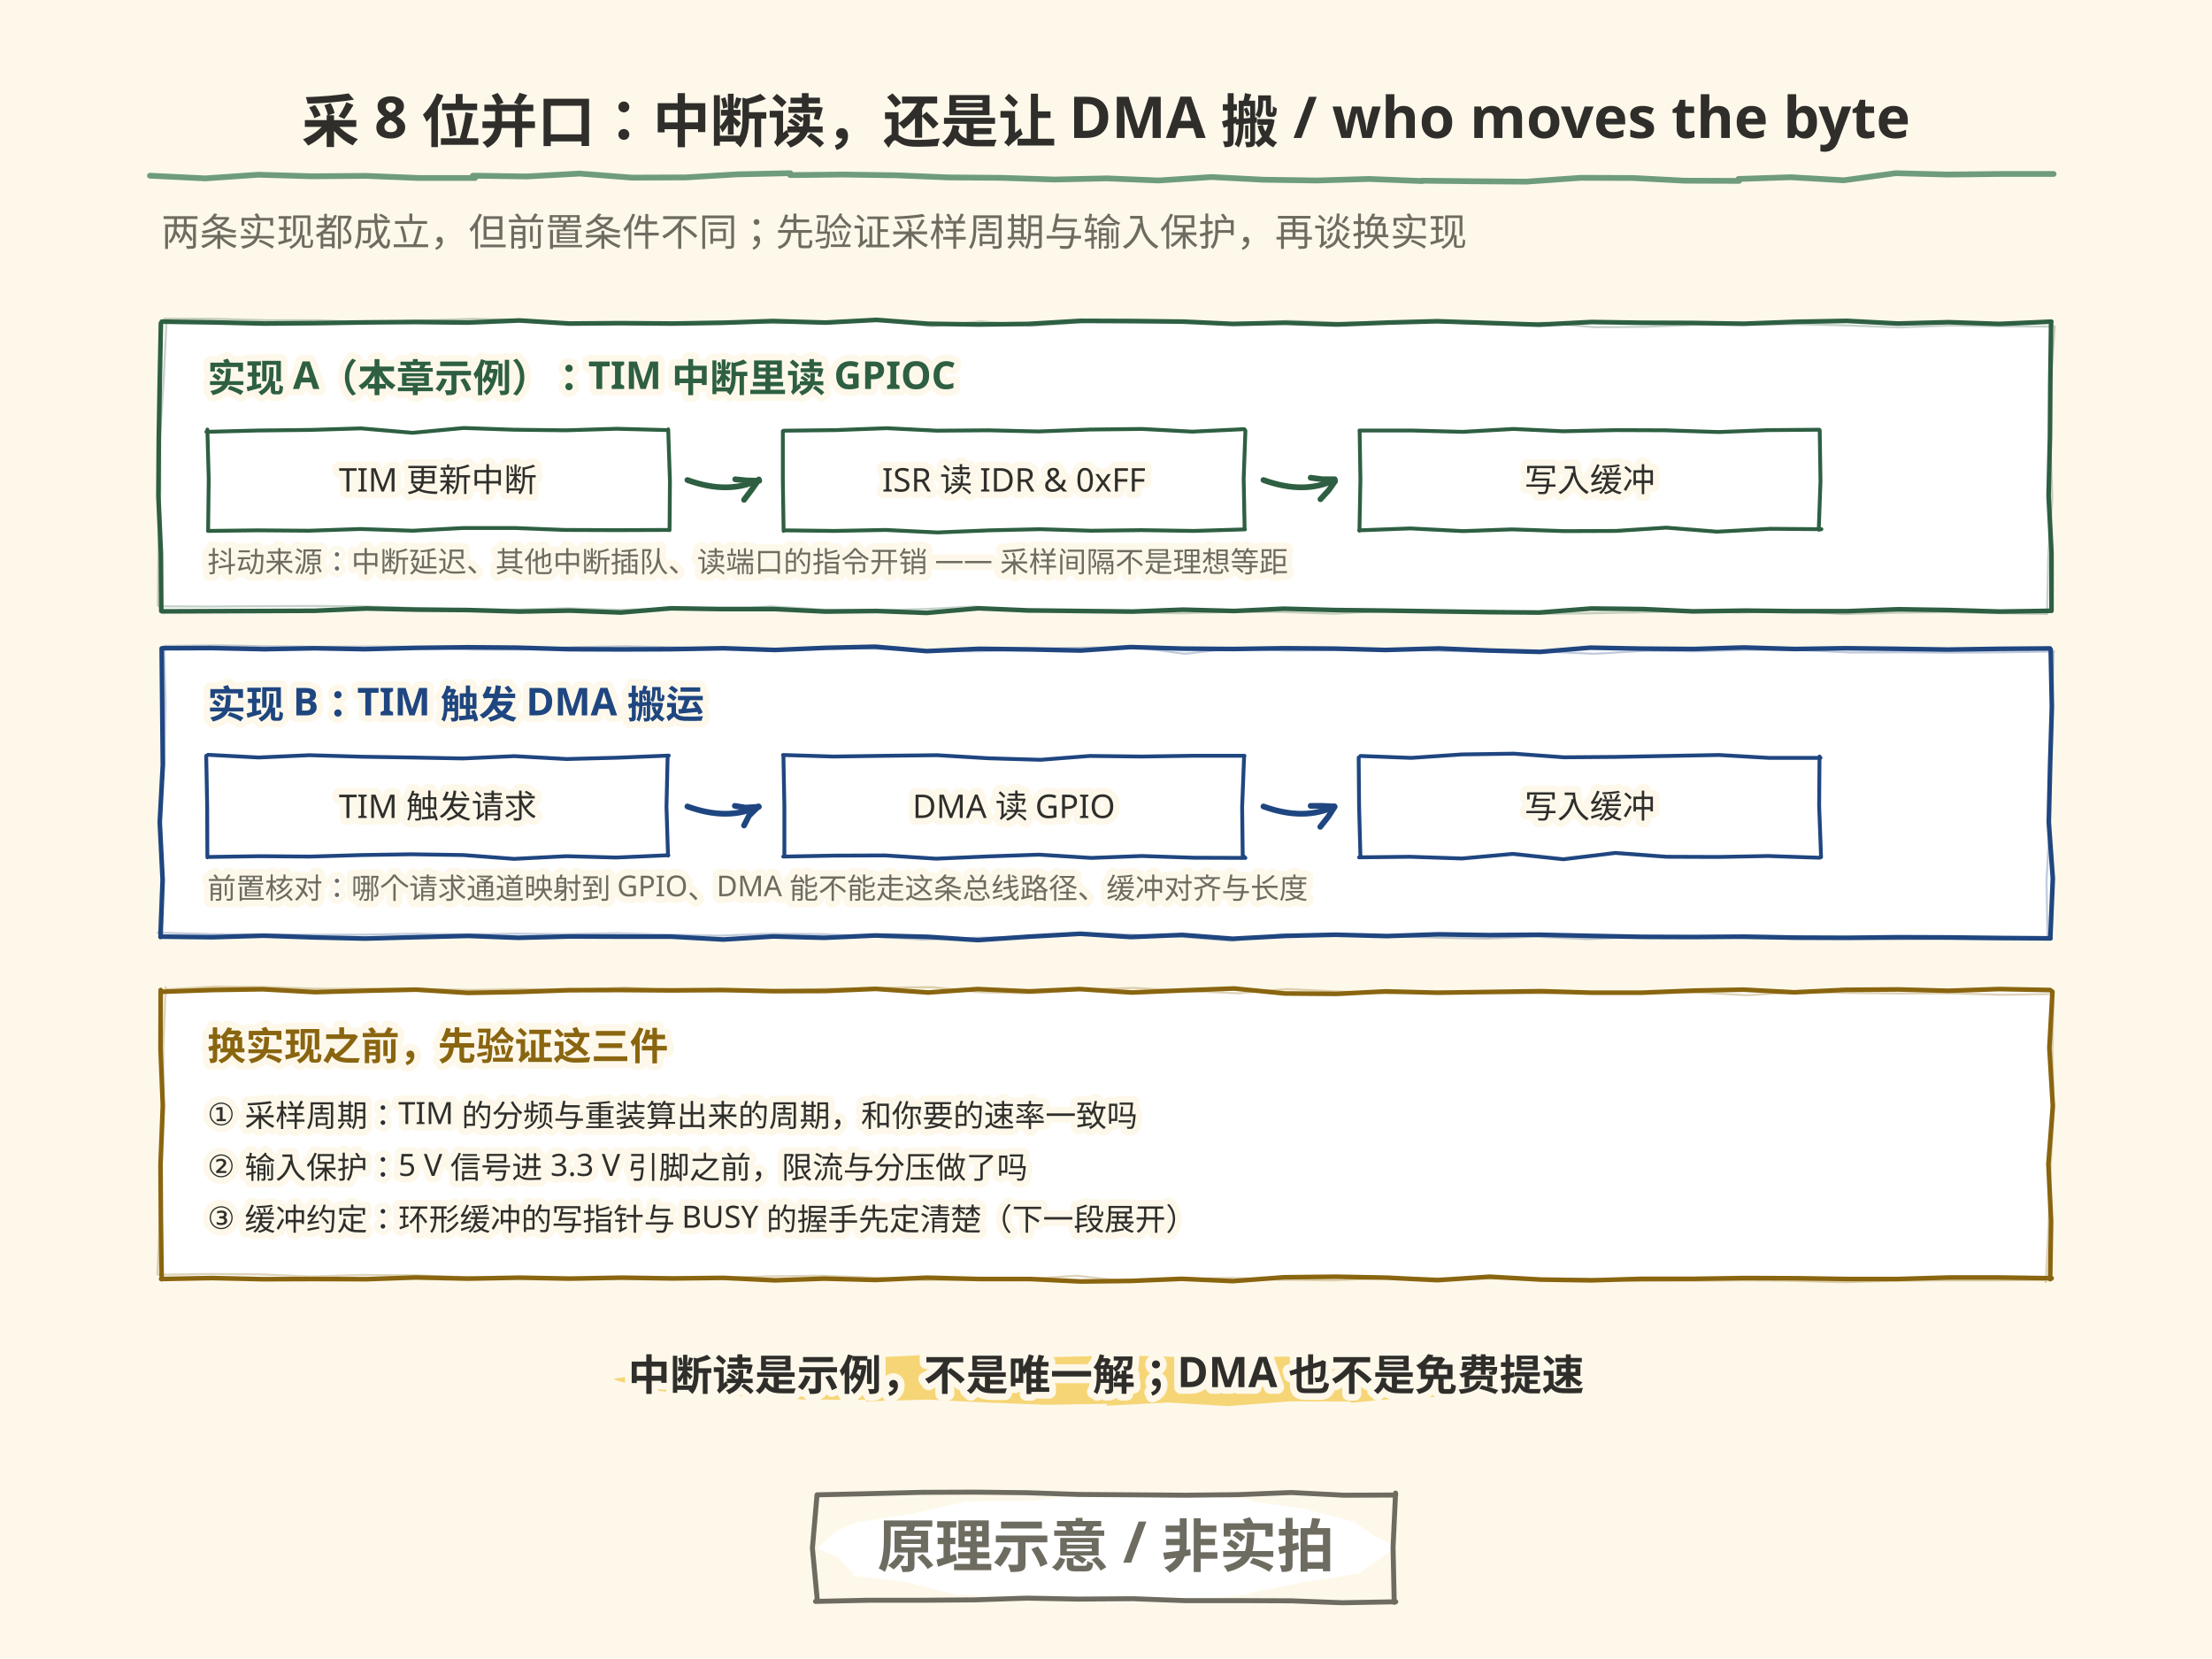
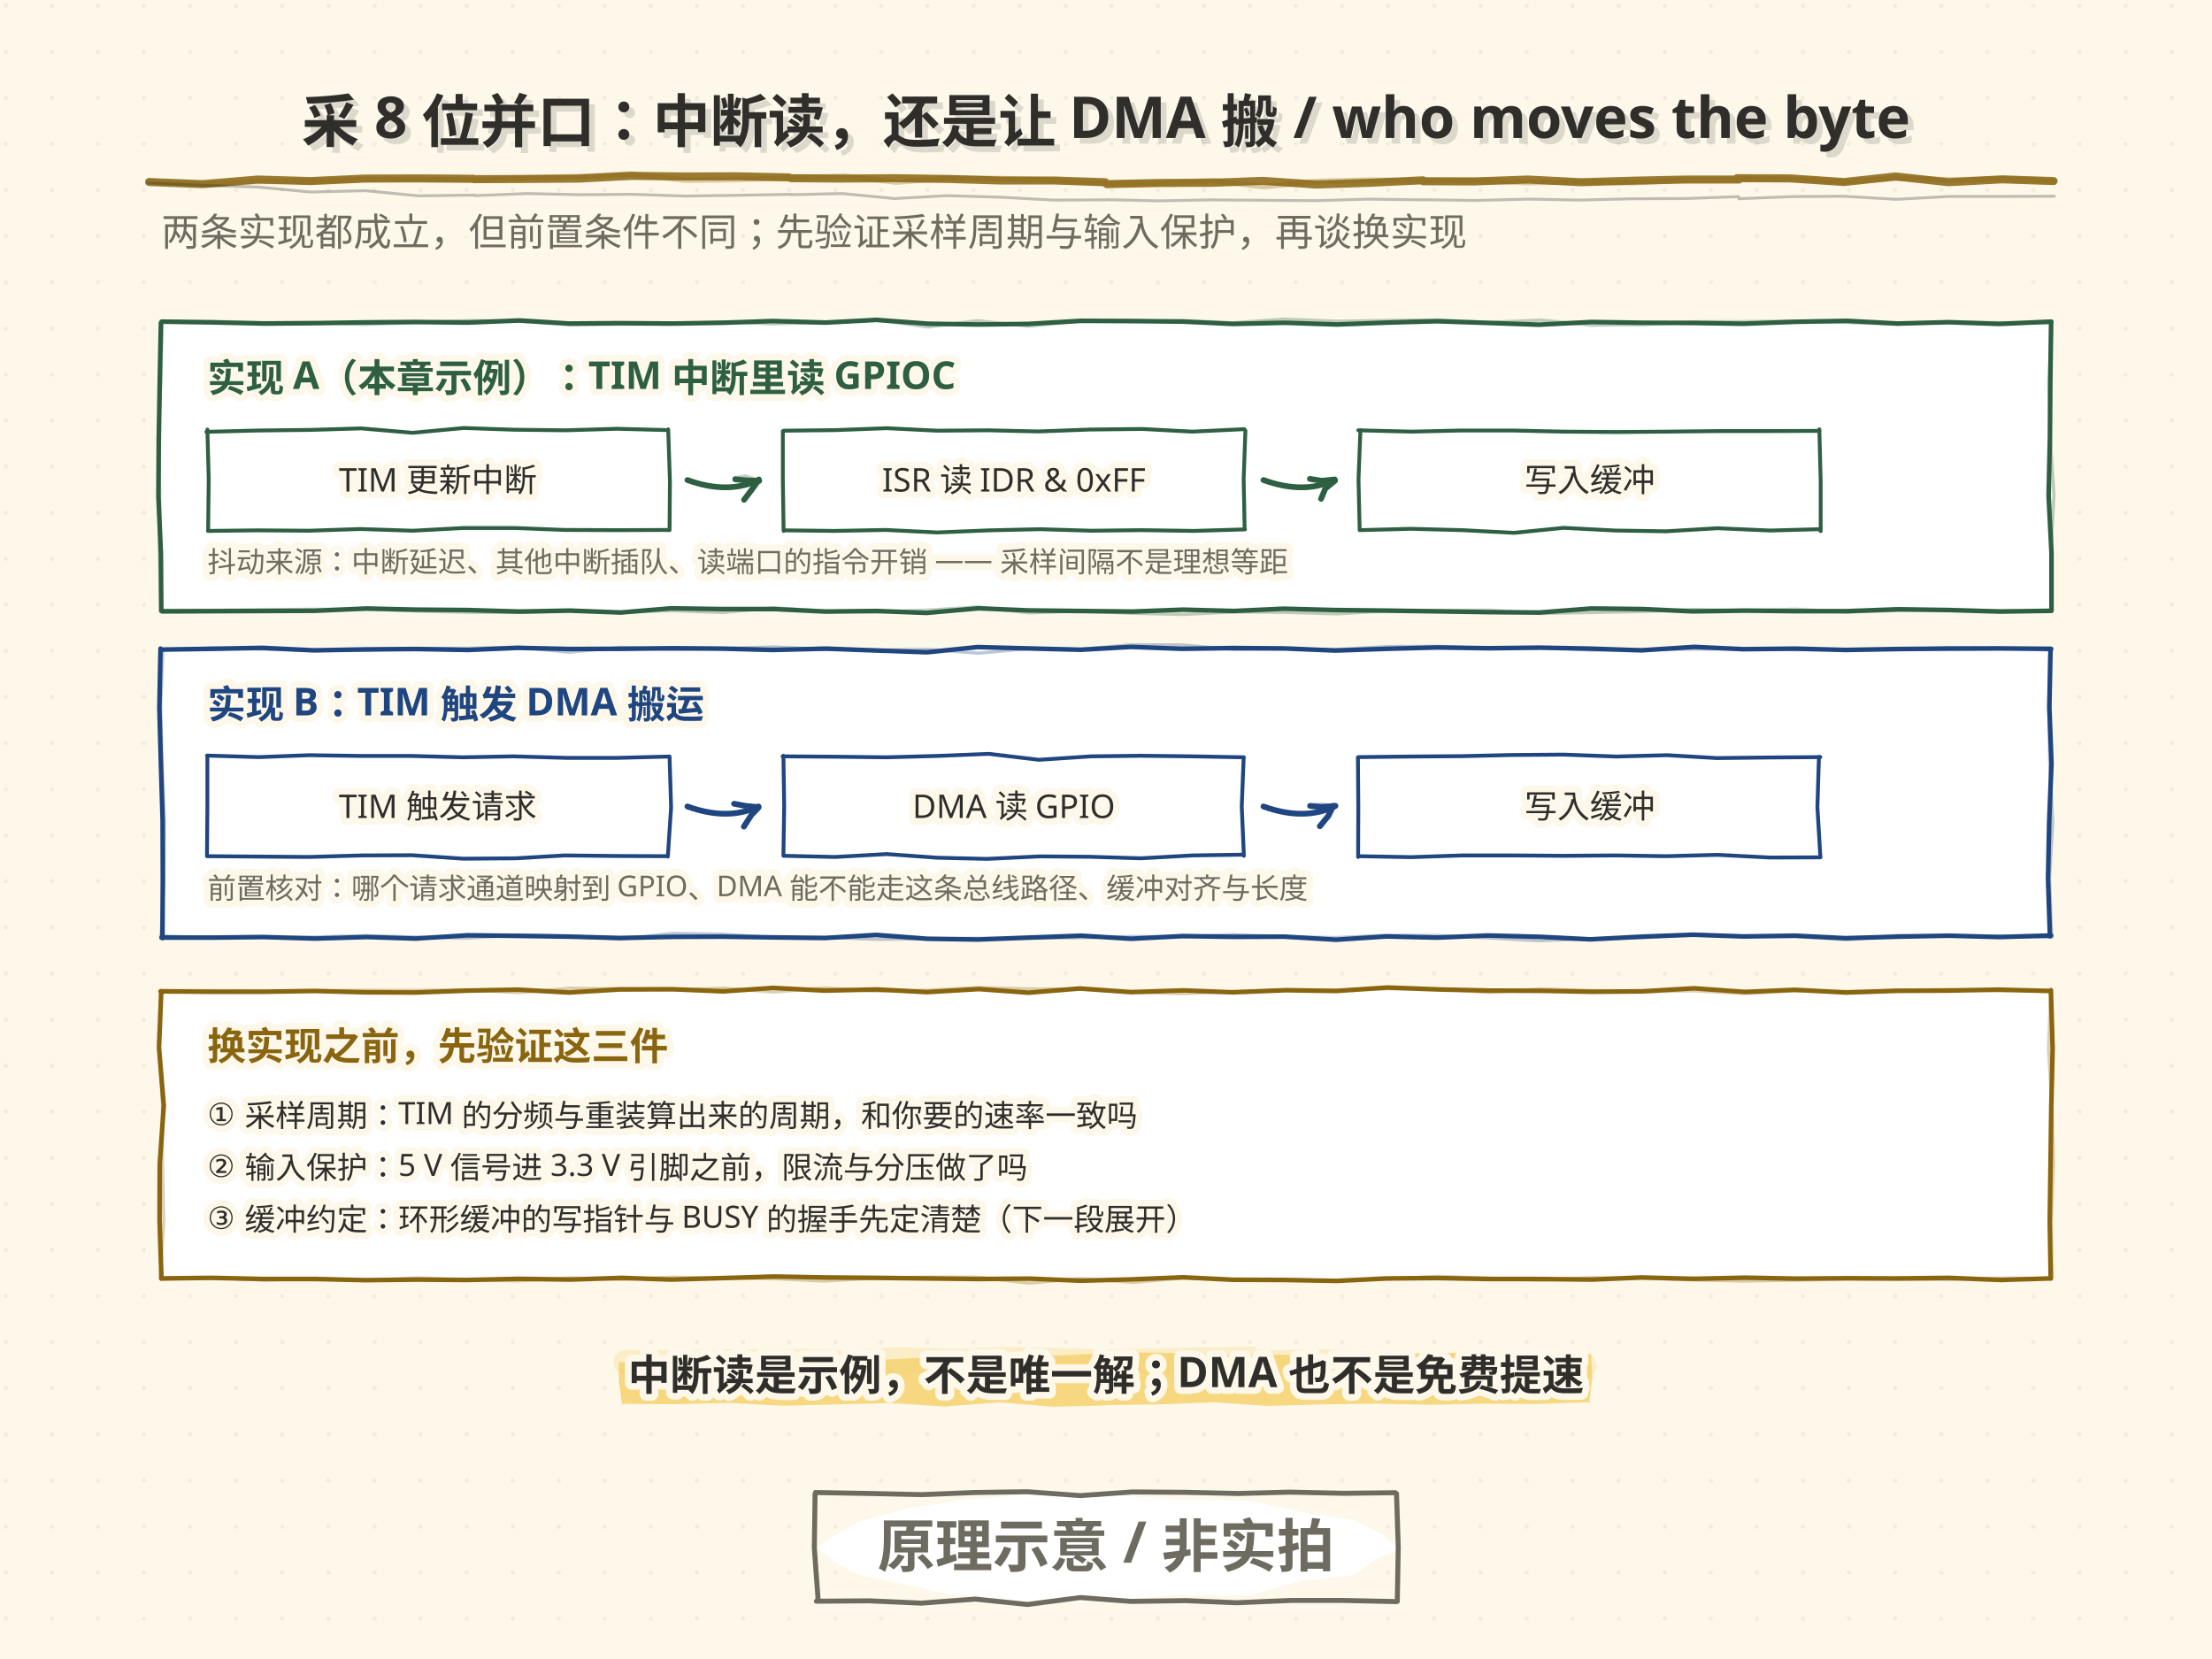
<svg xmlns="http://www.w3.org/2000/svg" width="1152" height="864" viewBox="0 0 1152 864">
  <style>text{dominant-baseline:alphabetic} .t-halo{paint-order:stroke;stroke:#FDF8EA;stroke-width:7px; stroke-linejoin:round}</style>
+   <defs>
+     <pattern id="dotgrid" width="24" height="24" patternUnits="userSpaceOnUse">
+       <circle cx="3" cy="3" r="1.1" fill="#DED4BE" />
+     </pattern>
+   </defs>
  <rect width="1152" height="864" fill="#FDF8EA" />
+   <rect width="1152" height="864" fill="url(#dotgrid)" opacity="0.36" />
  <text x="84" y="128" font-family="'Segoe Print','STKaiti','KaiTi','Microsoft YaHei','PingFang SC',sans-serif" font-size="20" fill="#6E6B60" class="t-halo">两条实现都成立，但前置条件不同；先验证采样周期与输入保护，再谈换实现</text>
  <path d="M84.3 167.5 L111.1 167.9 L137.7 168.5 L164.1 168.3 L190.3 167.9 L216.7 167.7 L243.6 168.0 L270.5 166.9 L296.5 168.5 L322.9 168.3 L350.4 168.5 L376.2 168.1 L402.5 167.2 L430.0 168.0 L456.5 166.6 L483.4 168.6 L509.7 169.0 L535.5 168.7 L562.7 167.1 L589.6 167.2 L616.4 167.5 L642.0 168.7 L669.2 168.1 L696.3 169.0 L722.8 168.0 L748.4 167.3 L775.5 168.2 L801.5 169.1 L828.9 167.7 L855.5 168.1 L882.0 168.2 L908.0 168.6 L934.9 167.6 L961.8 167.1 L988.4 168.5 L1014.8 167.8 L1041.3 168.7 L1068.3 167.5 L1068.2 168.1 L1067.8 198.6 L1067.6 227.5 L1066.9 258.1 L1068.4 287.8 L1068.4 318.1 L1068.3 318.1 L1041.6 318.5 L1014.9 317.7 L988.6 317.3 L961.8 318.3 L935.4 318.3 L909.0 318.0 L881.7 318.4 L855.7 317.2 L828.7 316.9 L801.7 319.0 L775.4 318.8 L749.1 318.4 L722.2 318.0 L695.1 317.7 L668.6 317.0 L642.7 318.2 L616.1 317.5 L589.9 318.5 L562.3 318.2 L535.6 317.9 L509.6 316.8 L482.6 319.2 L456.4 318.2 L430.0 318.5 L403.2 317.2 L376.1 317.2 L349.4 316.8 L323.3 319.0 L296.8 318.0 L270.6 318.5 L243.4 317.7 L217.1 317.5 L190.9 316.9 L163.7 318.1 L137.0 318.2 L110.6 318.3 L84.5 318.4 L84.0 318.2 L83.8 288.4 L82.5 258.4 L82.7 228.6 L83.2 198.5 L83.8 168.3" fill="#FFFFFF" stroke="#2E5F42" stroke-width="2.4" stroke-linecap="round" stroke-linejoin="round" opacity="1.0" />
-   <path d="M85.6 166.0 L112.9 166.1 L139.0 166.8 L165.7 166.8 L192.2 167.9 L218.5 167.0 L245.9 166.1 L272.3 166.6 L299.2 168.4 L325.5 168.2 L351.4 168.1 L378.6 167.3 L404.7 168.3 L431.5 167.7 L458.6 166.8 L485.3 169.9 L510.9 167.4 L537.5 169.7 L565.0 167.7 L591.3 167.9 L617.5 167.6 L644.2 168.6 L670.5 167.1 L697.6 168.1 L724.0 168.0 L750.5 167.8 L777.3 168.9 L804.2 168.1 L830.5 170.4 L857.1 170.2 L883.7 169.1 L910.5 169.1 L936.6 168.8 L962.7 169.5 L989.2 170.5 L1015.9 169.5 L1042.3 169.9 L1068.9 170.1 L1070.1 170.0 L1067.8 200.5 L1067.8 230.1 L1068.8 259.2 L1066.7 289.4 L1066.1 319.8 L1065.5 319.7 L1039.3 319.3 L1013.0 318.8 L986.4 319.1 L959.5 319.8 L933.2 318.1 L906.4 319.0 L880.1 318.2 L853.4 318.9 L827.1 319.4 L800.1 319.7 L773.4 318.0 L747.2 318.3 L720.6 318.2 L694.5 319.6 L667.1 318.7 L641.2 318.6 L614.6 319.4 L587.7 318.9 L560.5 317.8 L534.2 318.6 L507.6 315.9 L481.8 317.2 L454.2 317.9 L428.7 317.5 L401.4 315.8 L375.0 317.8 L348.3 317.0 L322.1 317.6 L295.3 316.8 L268.4 317.5 L241.8 317.3 L215.2 316.6 L189.1 315.8 L162.0 315.6 L136.1 315.7 L109.0 315.9 L82.9 315.8 L82.3 315.4 L82.5 285.7 L83.5 255.7 L83.4 226.7 L85.3 196.8 L86.7 167.2" fill="none" stroke="#2E5F42" stroke-width="1.1" stroke-linecap="round" stroke-linejoin="round" opacity="0.28" />
+   <path d="M83.4 167.4 L110.7 167.4 L136.8 168.0 L163.5 168.0 L190.1 169.0 L216.5 168.0 L243.8 166.9 L270.3 167.3 L297.2 169.2 L323.5 168.9 L349.5 168.8 L376.6 167.6 L402.8 168.7 L429.6 167.9 L456.7 166.7 L483.4 170.3 L509.0 167.0 L535.7 169.9 L563.1 167.2 L589.5 167.5 L615.7 166.9 L642.4 168.1 L668.8 166.2 L695.9 167.3 L722.3 166.9 L748.9 166.6 L775.6 167.9 L802.6 166.7 L828.9 169.4 L855.5 169.1 L882.1 167.6 L908.9 167.5 L935.1 167.2 L961.2 167.9 L987.8 168.9 L1014.4 167.7 L1040.9 168.0 L1067.5 168.1 L1068.7 167.9 L1067.0 198.6 L1067.8 228.4 L1069.7 257.5 L1068.1 287.9 L1068.1 318.4 L1067.5 318.3 L1041.2 318.0 L1014.9 317.5 L988.4 318.0 L961.4 318.8 L935.1 317.2 L908.3 318.1 L882.0 317.4 L855.3 318.5 L828.9 319.0 L801.9 319.5 L775.2 317.7 L749.0 317.9 L722.4 318.1 L696.2 319.7 L668.9 318.9 L642.9 318.7 L616.3 320.0 L589.4 319.4 L562.2 318.2 L535.9 319.2 L509.2 316.1 L483.5 317.7 L455.8 318.7 L430.3 318.3 L403.0 316.5 L376.5 319.0 L349.8 318.0 L323.6 318.9 L296.8 318.1 L270.0 319.0 L243.3 318.9 L216.7 318.2 L190.6 317.3 L163.4 317.3 L137.5 317.5 L110.4 317.8 L84.3 317.8 L83.7 317.4 L83.0 287.6 L83.3 257.4 L82.3 228.4 L83.8 198.3 L84.5 168.6" fill="none" stroke="#2E5F42" stroke-width="1.68" stroke-linecap="round" stroke-linejoin="round" opacity="0.30" />
  <text x="108" y="204" font-family="'Segoe Print','STKaiti','KaiTi','Microsoft YaHei','PingFang SC',sans-serif" font-size="20" font-weight="bold" fill="#2E5F42" class="t-halo">实现 A（本章示例）：TIM 中断里读 GPIOC</text>
  <path d="M107.5 224.9 L134.3 224.2 L161.7 223.9 L188.0 223.1 L214.9 225.4 L241.5 222.9 L267.7 223.8 L294.7 224.1 L321.3 223.3 L347.8 224.0 L348.0 223.6 L348.9 250.6 L348.7 276.1 L348.2 276.0 L321.3 276.1 L294.3 276.0 L268.5 275.0 L241.0 275.0 L215.0 276.4 L187.7 275.5 L160.9 276.4 L134.2 276.2 L108.3 276.5 L108.4 275.8 L108.7 249.4 L108.0 223.7" fill="#FFFFFF" stroke="#2E5F42" stroke-width="2.0" stroke-linecap="round" stroke-linejoin="round" opacity="1.0" />
  <text x="228" y="256" font-family="'Segoe Print','STKaiti','KaiTi','Microsoft YaHei','PingFang SC',sans-serif" font-size="17" text-anchor="middle" fill="#2F2E2B" class="t-halo">TIM 更新中断</text>
  <path d="M408.2 224.3 L435.2 224.0 L461.8 223.0 L488.0 224.3 L514.8 224.1 L540.8 224.7 L567.7 223.7 L594.9 223.4 L620.9 224.8 L648.0 223.5 L648.6 224.3 L647.7 249.4 L648.2 275.5 L648.4 275.7 L621.8 276.5 L594.5 276.1 L568.4 276.4 L541.7 275.6 L515.2 276.2 L488.2 277.3 L461.3 276.0 L434.4 276.5 L408.5 276.2 L408.1 276.5 L407.7 249.6 L407.7 224.5" fill="#FFFFFF" stroke="#2E5F42" stroke-width="2.0" stroke-linecap="round" stroke-linejoin="round" opacity="1.0" />
  <text x="528" y="256" font-family="'Segoe Print','STKaiti','KaiTi','Microsoft YaHei','PingFang SC',sans-serif" font-size="17" text-anchor="middle" fill="#2F2E2B" class="t-halo">ISR 读 IDR &amp; 0xFF</text>
  <path d="M358.0 250.0 Q379.0 257.6 395.0 250.0" fill="none" stroke="#2E5F42" stroke-width="3.0" stroke-linecap="round" />
  <path d="M387.5 260.3 L391.5 255.0 L395.2 249.7 L395.4 250.4 L388.6 250.2 L382.9 249.6" fill="none" stroke="#2E5F42" stroke-width="3.0" stroke-linecap="round" stroke-linejoin="round" opacity="1.0" />
-   <path d="M708.0 224.2 L735.2 224.2 L761.8 224.9 L788.2 223.4 L814.1 224.6 L841.6 224.0 L867.4 224.1 L895.2 225.0 L921.0 224.0 L947.5 223.8 L947.7 224.1 L948.1 250.6 L947.2 275.9 L948.6 275.6 L921.9 275.4 L894.3 276.9 L867.8 274.8 L841.6 276.5 L814.9 276.6 L787.4 275.7 L761.9 276.6 L734.5 275.2 L707.8 276.2 L708.0 276.4 L708.5 249.7 L708.1 224.4" fill="#FFFFFF" stroke="#2E5F42" stroke-width="2.0" stroke-linecap="round" stroke-linejoin="round" opacity="1.0" />
+   <path d="M387.3 260.5 L391.9 255.3 L395.7 250.6 L395.1 250.3 L388.2 248.1 L382.7 249.0" fill="none" stroke="#2E5F42" stroke-width="2.10" stroke-linecap="round" stroke-linejoin="round" opacity="0.30" />
+   <path d="M707.4 224.1 L735.2 224.8 L761.0 224.2 L787.5 224.2 L814.6 224.8 L841.9 225.0 L867.5 224.8 L895.2 224.5 L921.9 224.5 L947.6 224.4 L947.5 223.6 L948.2 250.6 L948.2 276.6 L947.4 275.6 L921.9 276.3 L894.5 275.1 L867.8 276.7 L841.2 276.3 L814.3 274.9 L788.5 277.5 L761.5 276.1 L734.8 275.4 L708.1 276.1 L708.1 275.6 L707.5 249.7 L708.5 224.0" fill="#FFFFFF" stroke="#2E5F42" stroke-width="2.0" stroke-linecap="round" stroke-linejoin="round" opacity="1.0" />
  <text x="828" y="256" font-family="'Segoe Print','STKaiti','KaiTi','Microsoft YaHei','PingFang SC',sans-serif" font-size="17" text-anchor="middle" fill="#2F2E2B" class="t-halo">写入缓冲</text>
  <path d="M658.0 250.0 Q679.0 257.6 695.0 250.0" fill="none" stroke="#2E5F42" stroke-width="3.0" stroke-linecap="round" />
-   <path d="M687.7 260.0 L692.0 255.3 L695.3 250.6 L695.1 249.6 L688.7 249.6 L682.6 248.8" fill="none" stroke="#2E5F42" stroke-width="3.0" stroke-linecap="round" stroke-linejoin="round" opacity="1.0" />
+   <path d="M688.0 259.8 L690.2 254.5 L695.3 250.3 L695.1 249.7 L688.4 250.4 L682.2 249.4" fill="none" stroke="#2E5F42" stroke-width="3.0" stroke-linecap="round" stroke-linejoin="round" opacity="1.0" />
+   <path d="M687.9 259.6 L690.6 254.4 L695.0 249.7 L695.6 250.2 L688.3 249.9 L682.6 249.6" fill="none" stroke="#2E5F42" stroke-width="2.10" stroke-linecap="round" stroke-linejoin="round" opacity="0.30" />
  <text x="108" y="298" font-family="'Segoe Print','STKaiti','KaiTi','Microsoft YaHei','PingFang SC',sans-serif" font-size="15" fill="#6E6B60" class="t-halo">抖动来源：中断延迟、其他中断插队、读端口的指令开销 —— 采样间隔不是理想等距</text>
-   <path d="M84.5 337.6 L110.1 337.5 L137.7 338.1 L163.9 337.6 L190.0 338.1 L216.7 337.4 L244.1 337.1 L269.6 337.3 L296.5 338.1 L323.9 338.2 L349.5 338.1 L376.7 337.6 L403.7 338.5 L429.8 337.4 L455.8 336.8 L482.6 339.1 L510.0 337.9 L536.1 338.2 L562.8 338.8 L588.8 337.0 L616.0 337.8 L642.2 338.0 L669.1 337.6 L695.3 337.8 L721.7 338.5 L749.4 337.7 L775.8 338.8 L802.0 339.5 L828.2 337.3 L855.1 337.8 L882.0 338.0 L908.1 337.2 L934.8 338.0 L961.1 337.6 L988.0 337.9 L1014.6 338.3 L1041.4 337.9 L1067.6 337.7 L1068.0 338.3 L1068.6 368.1 L1067.7 397.9 L1067.0 428.3 L1069.1 457.5 L1067.8 488.3 L1067.9 488.7 L1041.1 488.5 L1015.3 488.2 L988.1 488.1 L962.1 488.4 L935.2 488.3 L908.4 487.8 L881.4 488.0 L855.0 487.9 L828.6 487.4 L801.5 486.8 L775.3 487.0 L749.1 486.6 L722.2 487.5 L695.6 486.8 L669.6 487.4 L642.0 488.9 L615.7 486.9 L588.9 488.0 L562.7 486.3 L535.9 487.8 L509.2 489.6 L483.4 487.9 L455.8 487.2 L429.2 488.4 L402.8 487.7 L376.7 489.3 L349.7 487.8 L323.1 487.8 L297.0 487.7 L269.9 488.4 L243.8 487.4 L216.5 488.1 L190.0 488.8 L163.8 488.2 L137.2 487.3 L110.5 488.1 L84.0 487.8 L83.6 488.0 L84.7 458.3 L83.2 428.2 L84.8 398.4 L84.5 367.8 L84.2 337.7" fill="#FFFFFF" stroke="#1F4680" stroke-width="2.4" stroke-linecap="round" stroke-linejoin="round" opacity="1.0" />
-   <path d="M85.6 336.4 L113.3 336.1 L139.8 336.6 L165.6 336.9 L192.7 336.7 L219.2 336.9 L245.9 338.3 L272.3 338.3 L299.3 337.0 L325.8 336.6 L351.7 337.1 L377.9 338.0 L404.6 338.6 L432.2 337.0 L458.5 338.0 L485.2 339.1 L510.9 339.2 L538.1 337.8 L564.9 337.3 L591.0 337.0 L617.1 340.5 L644.3 337.4 L670.4 338.9 L697.7 338.4 L723.8 337.9 L750.7 339.0 L777.5 339.4 L804.2 339.3 L830.2 340.5 L856.7 338.9 L883.9 339.2 L909.4 338.5 L936.8 338.5 L963.6 339.8 L990.0 339.7 L1015.8 339.9 L1043.3 339.7 L1069.7 339.3 L1069.4 340.4 L1068.8 369.8 L1067.6 399.9 L1067.4 429.5 L1065.8 459.1 L1066.4 489.1 L1065.9 488.7 L1039.8 489.3 L1012.3 489.0 L986.1 489.2 L960.0 488.9 L933.7 489.0 L906.5 488.5 L879.7 487.5 L853.9 487.8 L826.9 489.1 L799.9 487.8 L774.0 488.8 L747.6 488.3 L720.4 487.4 L693.4 487.5 L667.7 486.7 L641.0 489.9 L614.5 487.8 L587.5 486.7 L561.3 485.9 L534.6 487.9 L507.6 488.4 L480.8 489.3 L454.8 487.8 L428.1 486.5 L401.0 486.3 L374.8 487.3 L349.0 486.8 L321.4 486.0 L295.8 486.5 L269.0 486.3 L241.5 486.7 L215.6 486.3 L188.7 486.8 L162.4 486.8 L136.3 486.7 L109.4 486.5 L82.1 485.7 L82.8 485.9 L84.3 455.6 L83.0 426.4 L85.5 396.8 L86.2 366.5 L85.4 336.7" fill="none" stroke="#1F4680" stroke-width="1.1" stroke-linecap="round" stroke-linejoin="round" opacity="0.28" />
+   <path d="M84.6 338.3 L110.7 337.9 L136.7 337.4 L163.4 338.7 L190.8 338.2 L217.0 338.0 L243.7 338.5 L269.6 337.4 L296.8 338.0 L323.1 337.9 L350.0 337.6 L376.1 337.8 L402.5 338.5 L430.2 337.8 L456.7 338.8 L482.8 339.7 L509.1 337.0 L535.9 337.7 L562.9 338.4 L589.0 336.9 L615.6 337.9 L642.0 337.5 L668.9 337.7 L695.5 338.8 L722.3 337.9 L748.4 337.2 L775.2 337.6 L802.0 337.3 L828.3 337.8 L854.8 338.7 L882.3 336.9 L908.0 338.1 L934.9 337.8 L961.3 338.5 L988.7 338.0 L1014.7 337.8 L1041.9 337.7 L1068.2 337.9 L1067.9 337.9 L1067.3 368.2 L1068.4 397.5 L1067.2 428.0 L1066.6 457.7 L1067.6 487.6 L1068.2 487.2 L1041.4 488.0 L1014.8 487.3 L988.8 487.8 L961.1 488.6 L934.9 487.3 L908.0 487.7 L881.8 486.8 L855.1 487.8 L828.3 489.2 L802.5 487.9 L774.9 487.2 L748.4 488.3 L721.9 487.7 L695.8 489.4 L668.9 487.8 L642.2 487.9 L616.1 487.5 L589.1 488.9 L563.0 487.3 L535.7 488.3 L509.2 489.3 L483.0 488.9 L456.3 486.9 L429.6 488.5 L403.2 488.2 L376.0 487.8 L350.3 487.9 L323.0 488.5 L296.6 487.8 L270.2 487.4 L243.4 487.1 L216.4 488.8 L190.9 488.0 L164.2 488.8 L136.9 488.0 L110.9 488.3 L84.1 488.3 L84.6 488.6 L84.8 458.3 L84.7 427.5 L83.8 397.8 L83.0 368.6 L83.6 337.8" fill="#FFFFFF" stroke="#1F4680" stroke-width="2.4" stroke-linecap="round" stroke-linejoin="round" opacity="1.0" />
+   <path d="M83.5 338.4 L111.1 337.4 L137.4 338.1 L164.1 338.8 L189.9 338.7 L217.1 337.7 L244.0 337.6 L270.1 337.0 L296.2 339.7 L323.4 337.1 L349.5 338.3 L376.8 337.7 L403.0 336.9 L429.9 338.2 L456.8 338.5 L483.4 338.2 L509.5 340.2 L536.0 337.8 L563.2 338.1 L588.8 335.8 L616.2 335.9 L643.0 338.3 L669.4 337.9 L695.2 338.3 L722.7 336.7 L749.2 336.6 L775.2 337.7 L801.7 337.1 L828.7 338.6 L855.8 338.3 L881.4 338.1 L908.9 337.9 L934.9 338.4 L962.0 338.2 L987.7 338.4 L1014.7 337.2 L1041.7 337.5 L1068.6 338.6 L1067.6 338.2 L1066.9 367.5 L1067.5 397.7 L1069.0 428.0 L1067.4 457.6 L1068.5 488.1 L1068.6 488.1 L1041.3 487.6 L1014.3 487.6 L988.6 487.1 L961.9 489.4 L935.4 487.8 L908.3 487.5 L882.1 486.6 L855.4 488.4 L828.4 488.9 L801.6 489.9 L775.6 488.5 L748.8 487.2 L721.7 487.1 L695.5 488.3 L669.7 487.8 L642.1 486.7 L616.5 487.9 L589.6 487.7 L562.2 488.4 L536.2 488.6 L509.3 488.6 L483.0 488.9 L456.8 489.2 L429.9 488.2 L402.6 488.3 L376.3 486.5 L350.0 486.1 L323.4 489.1 L296.3 487.4 L270.0 486.9 L243.0 488.6 L217.3 488.0 L190.4 487.3 L163.5 488.0 L137.8 488.1 L110.1 488.5 L83.6 487.3 L83.9 487.7 L85.3 458.6 L85.6 428.2 L84.4 397.4 L83.7 368.0 L84.8 338.2" fill="none" stroke="#1F4680" stroke-width="1.68" stroke-linecap="round" stroke-linejoin="round" opacity="0.30" />
  <text x="108" y="374" font-family="'Segoe Print','STKaiti','KaiTi','Microsoft YaHei','PingFang SC',sans-serif" font-size="20" font-weight="bold" fill="#1F4680" class="t-halo">实现 B：TIM 触发 DMA 搬运</text>
-   <path d="M108.3 393.1 L134.7 394.5 L161.1 393.3 L188.6 394.1 L214.2 394.5 L241.0 395.0 L267.9 393.8 L295.1 395.3 L321.8 394.6 L348.3 393.5 L347.7 394.0 L347.1 420.2 L347.9 445.6 L348.1 445.4 L320.9 446.6 L295.0 445.9 L267.7 447.3 L241.2 445.3 L214.1 444.9 L188.5 445.3 L161.5 446.1 L135.2 445.9 L108.4 446.3 L108.0 446.5 L107.9 420.1 L107.4 393.6" fill="#FFFFFF" stroke="#1F4680" stroke-width="2.0" stroke-linecap="round" stroke-linejoin="round" opacity="1.0" />
+   <path d="M107.8 393.5 L134.8 394.3 L160.9 393.3 L188.4 393.7 L214.4 393.7 L241.2 394.4 L267.4 393.9 L295.1 394.7 L321.5 394.7 L348.6 394.0 L348.7 394.0 L349.5 420.5 L347.8 446.1 L347.7 445.9 L321.2 445.8 L294.1 445.5 L268.6 447.0 L241.3 447.2 L214.6 445.4 L188.5 445.5 L160.9 446.3 L134.4 446.1 L108.0 445.9 L107.8 445.9 L108.0 420.6 L108.0 394.4" fill="#FFFFFF" stroke="#1F4680" stroke-width="2.0" stroke-linecap="round" stroke-linejoin="round" opacity="1.0" />
  <text x="228" y="426" font-family="'Segoe Print','STKaiti','KaiTi','Microsoft YaHei','PingFang SC',sans-serif" font-size="17" text-anchor="middle" fill="#2F2E2B" class="t-halo">TIM 触发请求</text>
-   <path d="M407.8 393.2 L434.1 394.0 L461.9 393.6 L488.0 393.3 L514.6 394.9 L541.9 395.7 L567.6 393.7 L594.4 394.0 L621.4 393.6 L648.1 393.6 L647.9 394.6 L646.9 420.4 L647.2 445.5 L648.6 446.8 L621.7 446.7 L594.5 445.8 L568.3 446.8 L541.1 445.1 L514.9 446.0 L487.5 447.2 L460.9 445.5 L434.5 445.6 L407.9 446.1 L408.5 446.0 L408.5 419.7 L408.0 393.5" fill="#FFFFFF" stroke="#1F4680" stroke-width="2.0" stroke-linecap="round" stroke-linejoin="round" opacity="1.0" />
+   <path d="M407.6 393.9 L435.3 394.1 L461.7 394.4 L487.8 393.7 L514.9 392.6 L541.1 395.7 L568.2 393.9 L594.2 393.6 L620.9 393.9 L647.8 394.4 L647.7 394.4 L646.7 420.0 L647.8 445.7 L647.6 445.1 L621.1 445.5 L594.1 447.0 L567.5 446.2 L541.5 446.0 L514.1 447.3 L488.2 446.7 L461.8 444.8 L435.0 446.3 L408.0 445.7 L408.0 445.6 L408.4 419.8 L408.0 393.6" fill="#FFFFFF" stroke="#1F4680" stroke-width="2.0" stroke-linecap="round" stroke-linejoin="round" opacity="1.0" />
  <text x="528" y="426" font-family="'Segoe Print','STKaiti','KaiTi','Microsoft YaHei','PingFang SC',sans-serif" font-size="17" text-anchor="middle" fill="#2F2E2B" class="t-halo">DMA 读 GPIO</text>
  <path d="M358.0 420.0 Q379.0 427.6 395.0 420.0" fill="none" stroke="#1F4680" stroke-width="3.0" stroke-linecap="round" />
-   <path d="M387.5 429.9 L390.1 424.8 L394.6 420.4 L395.2 420.2 L388.2 420.6 L382.7 419.7" fill="none" stroke="#1F4680" stroke-width="3.0" stroke-linecap="round" stroke-linejoin="round" opacity="1.0" />
-   <path d="M708.5 393.7 L735.0 394.7 L761.3 392.9 L788.4 392.5 L814.5 394.4 L841.2 394.2 L868.0 393.7 L895.2 393.2 L921.2 394.7 L948.1 394.7 L947.6 394.0 L947.4 419.6 L948.4 446.4 L947.5 446.7 L920.8 445.8 L894.9 446.3 L867.9 446.2 L841.3 444.2 L814.2 447.5 L787.8 444.7 L761.4 447.1 L734.3 446.2 L707.8 446.5 L708.5 445.9 L707.8 419.5 L707.6 394.5" fill="#FFFFFF" stroke="#1F4680" stroke-width="2.0" stroke-linecap="round" stroke-linejoin="round" opacity="1.0" />
+   <path d="M387.4 430.5 L391.3 424.5 L395.0 420.6 L395.1 420.4 L388.3 419.7 L382.3 418.6" fill="none" stroke="#1F4680" stroke-width="3.0" stroke-linecap="round" stroke-linejoin="round" opacity="1.0" />
+   <path d="M388.0 430.6 L390.5 425.3 L394.7 420.3 L395.2 420.2 L388.6 419.9 L382.4 418.3" fill="none" stroke="#1F4680" stroke-width="2.10" stroke-linecap="round" stroke-linejoin="round" opacity="0.30" />
+   <path d="M707.5 394.3 L734.4 394.0 L761.4 393.8 L787.6 393.2 L814.4 393.0 L841.8 394.0 L868.1 393.3 L894.1 394.8 L921.2 394.5 L948.0 394.3 L947.3 394.1 L946.5 420.4 L948.0 445.7 L948.1 446.5 L921.8 446.6 L894.6 445.2 L867.5 445.9 L841.5 445.5 L814.1 445.7 L787.7 445.5 L761.5 445.5 L734.9 446.4 L707.5 445.9 L707.3 446.3 L707.4 420.2 L707.2 394.4" fill="#FFFFFF" stroke="#1F4680" stroke-width="2.0" stroke-linecap="round" stroke-linejoin="round" opacity="1.0" />
  <text x="828" y="426" font-family="'Segoe Print','STKaiti','KaiTi','Microsoft YaHei','PingFang SC',sans-serif" font-size="17" text-anchor="middle" fill="#2F2E2B" class="t-halo">写入缓冲</text>
  <path d="M658.0 420.0 Q679.0 427.6 695.0 420.0" fill="none" stroke="#1F4680" stroke-width="3.0" stroke-linecap="round" />
-   <path d="M687.6 430.6 L691.7 425.4 L695.0 420.3 L694.8 420.0 L688.6 419.7 L682.6 419.7" fill="none" stroke="#1F4680" stroke-width="3.0" stroke-linecap="round" stroke-linejoin="round" opacity="1.0" />
+   <path d="M687.4 430.3 L691.7 425.0 L694.4 419.6 L695.5 419.7 L688.2 420.3 L682.3 419.7" fill="none" stroke="#1F4680" stroke-width="3.0" stroke-linecap="round" stroke-linejoin="round" opacity="1.0" />
+   <path d="M686.8 430.1 L692.1 425.6 L695.2 419.5 L695.2 420.1 L688.8 419.0 L682.8 419.4" fill="none" stroke="#1F4680" stroke-width="2.10" stroke-linecap="round" stroke-linejoin="round" opacity="0.30" />
  <text x="108" y="468" font-family="'Segoe Print','STKaiti','KaiTi','Microsoft YaHei','PingFang SC',sans-serif" font-size="15" fill="#6E6B60" class="t-halo">前置核对：哪个请求通道映射到 GPIO、DMA 能不能走这条总线路径、缓冲对齐与长度</text>
-   <path d="M84.5 516.5 L110.6 515.6 L136.7 515.2 L164.0 516.7 L189.8 516.0 L216.7 515.4 L243.7 517.1 L270.4 516.6 L296.3 515.7 L323.0 515.6 L350.0 515.8 L376.1 515.6 L402.8 516.2 L430.0 516.1 L456.0 515.0 L483.4 516.9 L509.1 515.1 L536.0 516.3 L562.2 515.1 L589.5 516.9 L616.0 515.8 L642.7 514.8 L669.1 517.4 L696.0 517.6 L721.8 516.3 L748.5 517.0 L775.4 516.6 L802.4 516.2 L829.1 517.0 L854.7 517.0 L882.1 515.9 L908.0 515.4 L934.4 516.8 L961.1 515.5 L988.7 515.3 L1014.9 516.0 L1040.9 515.1 L1067.7 515.6 L1068.9 516.5 L1067.3 545.8 L1069.1 576.0 L1066.8 606.2 L1068.2 635.9 L1067.7 666.2 L1068.5 665.7 L1040.8 665.3 L1015.4 665.3 L988.3 666.1 L962.0 666.1 L935.5 665.7 L908.6 665.6 L882.3 666.0 L855.3 666.0 L828.6 666.8 L802.5 666.4 L775.8 664.9 L748.6 666.7 L722.3 665.4 L695.8 664.9 L668.6 665.2 L642.1 667.2 L615.4 666.0 L588.9 667.1 L562.9 667.4 L536.3 666.1 L509.9 666.1 L482.8 665.4 L456.0 666.6 L429.2 665.9 L403.6 666.8 L376.7 665.5 L350.2 665.8 L323.9 665.4 L296.8 665.9 L270.7 665.4 L243.9 665.9 L216.5 665.3 L190.8 666.2 L163.3 666.1 L137.0 666.2 L110.2 665.6 L83.9 666.1 L84.2 666.2 L83.8 636.5 L83.6 606.4 L84.8 575.7 L83.6 546.4 L83.7 515.6" fill="#FFFFFF" stroke="#8A6510" stroke-width="2.4" stroke-linecap="round" stroke-linejoin="round" opacity="1.0" />
-   <path d="M86.6 515.3 L112.3 513.8 L139.0 514.1 L166.0 515.0 L192.9 514.9 L219.3 515.1 L246.0 515.6 L271.7 515.1 L299.0 515.7 L325.6 514.3 L352.0 516.0 L377.9 516.2 L405.2 515.7 L431.5 515.0 L458.4 514.5 L485.4 514.1 L510.9 516.8 L538.0 517.3 L564.9 515.4 L590.9 514.5 L617.2 516.1 L644.8 517.3 L670.3 515.1 L697.5 516.4 L723.5 517.4 L750.0 516.4 L777.7 517.3 L803.7 517.4 L830.1 516.9 L856.7 517.1 L883.7 516.9 L909.8 518.3 L936.7 516.6 L963.5 517.1 L990.2 517.4 L1016.7 517.3 L1042.5 518.1 L1069.1 517.7 L1069.4 518.0 L1068.9 547.9 L1069.6 578.0 L1067.9 608.0 L1066.9 637.6 L1065.4 667.7 L1065.9 666.6 L1039.1 666.8 L1012.4 666.8 L986.8 667.0 L959.9 667.8 L933.6 667.0 L906.2 666.8 L880.2 667.0 L852.8 667.2 L827.2 665.9 L800.2 665.9 L774.1 665.9 L746.7 665.7 L720.8 665.7 L693.7 666.8 L667.5 666.5 L640.9 665.5 L614.4 666.3 L587.2 667.4 L560.9 664.4 L534.8 666.1 L508.0 666.4 L480.9 666.6 L455.3 665.4 L427.9 664.4 L401.3 664.7 L375.5 665.5 L348.3 665.2 L321.7 665.1 L295.3 665.4 L268.6 665.7 L242.4 665.1 L216.1 664.2 L188.6 664.0 L161.9 664.8 L136.1 663.7 L109.1 663.5 L82.9 663.9 L82.0 663.6 L83.3 634.7 L83.7 604.6 L85.0 574.7 L85.1 544.5 L86.3 514.2" fill="none" stroke="#8A6510" stroke-width="1.1" stroke-linecap="round" stroke-linejoin="round" opacity="0.28" />
+   <path d="M83.6 516.3 L110.2 516.5 L137.1 516.5 L164.1 516.1 L190.8 516.8 L216.4 516.9 L243.8 515.9 L269.7 515.4 L296.2 516.9 L322.8 515.3 L350.4 515.2 L376.7 516.3 L402.6 514.5 L429.5 515.9 L456.8 515.3 L482.8 516.7 L509.8 515.1 L535.7 517.0 L562.3 514.8 L589.1 516.7 L616.3 515.8 L641.9 516.8 L669.7 515.7 L695.8 516.1 L722.6 514.3 L749.3 515.3 L775.6 515.9 L802.5 516.0 L828.7 516.5 L855.1 516.3 L882.3 514.7 L908.8 516.6 L934.7 515.5 L961.6 516.9 L988.3 516.0 L1014.4 515.9 L1041.0 515.4 L1067.5 516.1 L1068.1 515.7 L1069.0 546.2 L1068.3 575.9 L1067.9 606.6 L1067.5 636.0 L1068.0 665.9 L1067.5 665.8 L1041.9 666.6 L1015.0 665.5 L988.5 665.8 L962.2 665.7 L935.1 665.9 L909.0 665.4 L882.2 666.0 L854.7 665.3 L829.0 666.4 L801.5 666.1 L775.3 666.1 L748.5 665.6 L722.1 665.8 L696.3 667.1 L669.0 666.6 L642.2 666.5 L616.3 665.2 L588.9 666.3 L562.9 667.0 L536.5 665.9 L509.1 666.1 L482.5 665.8 L456.4 665.5 L430.1 665.3 L403.4 664.8 L376.9 665.6 L349.4 666.4 L323.6 665.5 L297.0 666.4 L270.2 666.0 L243.0 666.6 L217.1 666.4 L190.2 666.7 L164.0 666.1 L137.8 666.1 L110.1 665.5 L84.0 665.8 L84.1 665.9 L83.1 635.6 L83.2 606.1 L85.3 575.8 L82.8 545.6 L84.0 516.2" fill="#FFFFFF" stroke="#8A6510" stroke-width="2.4" stroke-linecap="round" stroke-linejoin="round" opacity="1.0" />
+   <path d="M83.5 515.9 L110.1 515.9 L137.8 516.0 L163.8 516.1 L190.3 515.7 L216.9 515.8 L243.8 515.5 L270.0 517.0 L296.9 514.7 L323.7 514.9 L350.5 515.5 L377.0 514.6 L402.8 516.7 L429.5 514.5 L456.3 516.2 L483.0 515.7 L509.7 514.3 L535.7 515.0 L562.5 515.1 L588.7 516.6 L615.8 517.5 L642.2 516.4 L668.6 515.6 L696.2 515.6 L722.5 515.0 L749.3 515.1 L775.1 516.9 L802.3 515.0 L828.1 515.9 L855.6 516.6 L881.8 516.0 L908.9 517.5 L934.7 516.0 L962.0 516.3 L988.0 515.7 L1015.0 515.3 L1041.5 516.0 L1068.2 516.0 L1068.0 516.1 L1066.8 546.3 L1068.7 576.3 L1069.4 605.9 L1068.3 636.4 L1068.8 665.5 L1067.7 665.8 L1041.2 665.6 L1015.3 666.4 L988.1 666.3 L961.6 666.1 L935.1 666.7 L908.4 667.2 L882.1 666.6 L855.8 665.7 L828.4 665.4 L801.6 666.7 L775.8 665.6 L748.8 664.7 L722.6 666.1 L695.4 666.7 L669.1 666.6 L642.1 666.2 L615.6 665.6 L589.7 667.9 L562.8 665.8 L535.9 668.3 L509.1 665.1 L483.2 665.1 L455.9 665.6 L429.2 667.2 L403.4 665.9 L376.2 665.6 L350.1 665.1 L323.6 666.4 L296.7 665.5 L269.9 667.1 L243.0 666.6 L216.9 665.5 L190.1 667.0 L164.2 665.6 L137.4 666.7 L111.2 665.4 L84.0 666.2 L83.4 665.6 L85.3 635.6 L84.6 606.4 L84.6 575.4 L82.8 545.9 L83.6 515.7" fill="none" stroke="#8A6510" stroke-width="1.68" stroke-linecap="round" stroke-linejoin="round" opacity="0.30" />
  <text x="108" y="552" font-family="'Segoe Print','STKaiti','KaiTi','Microsoft YaHei','PingFang SC',sans-serif" font-size="20" font-weight="bold" fill="#8A6510" class="t-halo">换实现之前，先验证这三件</text>
  <text x="108" y="586" font-family="'Segoe Print','STKaiti','KaiTi','Microsoft YaHei','PingFang SC',sans-serif" font-size="16" fill="#2F2E2B" class="t-halo">① 采样周期：TIM 的分频与重装算出来的周期，和你要的速率一致吗</text>
  <text x="108" y="613" font-family="'Segoe Print','STKaiti','KaiTi','Microsoft YaHei','PingFang SC',sans-serif" font-size="16" fill="#2F2E2B" class="t-halo">② 输入保护：5 V 信号进 3.3 V 引脚之前，限流与分压做了吗</text>
  <text x="108" y="640" font-family="'Segoe Print','STKaiti','KaiTi','Microsoft YaHei','PingFang SC',sans-serif" font-size="16" fill="#2F2E2B" class="t-halo">③ 缓冲约定：环形缓冲的写指针与 BUSY 的握手先定清楚（下一段展开）</text>
-   <path d="M823.6 719.2 L809.3 721.9 L793.5 725.0 L794.0 724.5 L764.2 727.2 L733.8 727.7 L703.6 730.6 L703.3 729.9 L671.9 729.8 L639.6 732.3 L608.3 730.4 L576.2 732.1 L576.6 731.1 L544.8 731.6 L513.0 730.4 L482.8 728.9 L450.6 729.8 L451.6 729.0 L418.8 728.9 L387.4 727.1 L356.3 725.1 L355.3 725.5 L337.8 723.9 L320.5 718.7 L319.6 718.1 L338.1 715.1 L355.2 712.8 L355.5 712.9 L386.7 710.7 L417.5 710.2 L448.9 708.1 L448.5 707.3 L481.2 705.7 L512.8 705.8 L543.7 706.9 L576.0 706.1 L575.9 705.7 L606.8 706.5 L638.7 707.4 L669.0 706.5 L700.7 707.6 L700.6 708.5 L733.4 707.9 L766.1 709.1 L798.2 712.7 L798.9 711.9 L810.8 715.4 L824.1 719.6" fill="#F6D576" />
+   <path d="M321.5 709.5 L350.1 708.9 L377.6 707.7 L406.7 707.9 L434.5 708.3 L463.1 708.0 L491.3 706.5 L519.2 706.9 L547.7 706.1 L575.6 704.8 L576.6 704.2 L604.4 704.5 L631.5 705.5 L660.0 705.6 L688.0 705.4 L715.7 705.0 L744.5 704.9 L771.6 704.1 L800.2 704.4 L828.1 705.4 L828.5 704.1 L829.3 717.2 L827.6 731.2 L828.6 730.2 L799.6 731.2 L772.2 731.0 L744.0 731.6 L716.4 731.0 L688.6 731.4 L659.9 732.2 L632.2 730.3 L604.0 731.4 L576.3 731.7 L575.7 731.9 L548.5 732.6 L520.5 730.3 L491.9 732.5 L463.9 730.7 L435.5 731.4 L407.5 732.1 L380.1 730.6 L351.2 731.3 L323.1 731.1 L323.9 730.6 L322.4 719.9 L322.2 709.9" fill="#F6D576" opacity="0.92" />
+   <path d="M326.2 709.6 L354.0 709.8 L382.0 709.4 L410.8 709.0 L438.5 709.9 L467.2 708.2 L495.8 709.2 L523.5 708.1 L551.6 708.7 L580.3 709.4 L609.1 708.6 L637.3 708.2 L636.2 709.2 L663.1 709.7 L691.0 709.4 L718.0 710.8 L743.9 711.4 L771.4 711.0 L798.8 710.4 L824.7 711.3" fill="none" stroke="#F6D576" stroke-width="13.3" stroke-linecap="round" opacity="0.30" />
  <text x="576.0" y="724" font-family="'Segoe Print','STKaiti','KaiTi','Microsoft YaHei','PingFang SC',sans-serif" font-size="22" font-weight="bold" text-anchor="middle" fill="#2F2E2B" class="t-halo">中断读是示例，不是唯一解；DMA 也不是免费提速</text>
+   <text x="579.0" y="77" font-family="'Segoe Print','STKaiti','KaiTi','Microsoft YaHei','PingFang SC',sans-serif" font-size="30" font-weight="bold" text-anchor="middle" fill="#2F2E2B" opacity="0.16">采 8 位并口：中断读，还是让 DMA 搬 / who moves the byte</text>
  <text x="576.0" y="74" font-family="'Segoe Print','STKaiti','KaiTi','Microsoft YaHei','PingFang SC',sans-serif" font-size="30" font-weight="bold" text-anchor="middle" fill="#2F2E2B">采 8 位并口：中断读，还是让 DMA 搬 / who moves the byte</text>
-   <path d="M78.1 91.5 L106.9 92.9 L134.5 91.0 L162.5 91.8 L190.6 91.6 L218.3 92.7 L247.4 92.7 L246.3 91.5 L274.4 91.9 L301.9 90.4 L328.9 92.5 L357.1 92.4 L383.9 90.8 L411.6 90.2 L411.5 91.2 L438.7 90.9 L466.9 91.3 L494.0 92.4 L521.2 92.6 L549.1 93.5 L576.4 92.9 L576.5 92.9 L603.3 94.0 L630.9 92.2 L658.0 93.6 L685.8 94.0 L713.0 93.2 L740.8 94.3 L740.4 94.1 L767.5 94.4 L794.9 94.6 L823.3 92.6 L850.3 92.7 L877.3 94.1 L905.7 94.2 L905.4 93.2 L932.7 92.3 L960.2 93.9 L987.3 90.2 L1014.5 90.9 L1042.0 90.6 L1069.5 90.6" fill="none" stroke="#3F7D57" stroke-width="3.0" stroke-linecap="round" stroke-linejoin="round" opacity="0.75" />
-   <path d="M726.5 806.0 L716.6 813.3 L706.5 820.1 L706.5 819.6 L677.6 824.2 L649.9 829.7 L650.9 830.6 L612.7 833.5 L576.3 834.7 L575.4 833.3 L537.8 832.3 L500.0 830.5 L500.0 831.0 L472.4 824.0 L443.5 820.6 L444.6 819.5 L436.4 811.1 L425.5 806.4 L425.4 806.6 L435.0 797.6 L447.4 792.2 L447.9 792.6 L474.5 788.5 L501.3 782.4 L502.0 781.9 L538.4 781.5 L575.7 777.2 L575.9 778.0 L614.0 778.4 L651.3 780.8 L652.0 782.0 L678.6 785.6 L704.3 792.4 L704.6 792.1 L715.2 799.6 L726.5 805.4" fill="#FFFFFF" />
-   <path d="M425.6 778.5 L452.3 777.9 L480.1 777.2 L507.7 777.1 L534.8 777.4 L561.8 778.3 L590.0 778.5 L617.6 778.7 L644.9 778.4 L672.4 777.3 L699.9 778.7 L726.9 778.6 L726.8 777.6 L725.5 805.9 L726.1 834.5 L726.9 834.2 L699.1 834.7 L672.5 833.7 L645.1 833.6 L617.1 833.6 L590.1 832.6 L561.7 832.8 L534.7 832.3 L507.7 833.2 L479.7 833.4 L452.4 833.4 L424.7 834.0 L425.7 834.0 L423.1 806.3 L425.5 778.5" fill="none" stroke="#6E6B60" stroke-width="2.6" stroke-linecap="round" stroke-linejoin="round" opacity="1.0" />
+   <path d="M77.7 94.8 L105.5 95.9 L134.2 93.5 L161.8 94.3 L190.0 93.0 L218.3 92.9 L246.6 93.1 L246.9 93.3 L274.9 93.2 L301.4 93.0 L328.8 91.6 L356.0 91.9 L383.6 91.8 L410.9 92.4 L412.0 92.8 L438.3 93.0 L465.9 92.8 L493.6 93.2 L521.2 94.0 L548.8 94.0 L575.6 94.9 L576.4 95.9 L603.1 95.3 L630.9 95.2 L657.7 94.2 L685.5 96.1 L713.2 95.2 L741.1 93.9 L741.1 94.4 L767.6 94.5 L795.8 93.5 L823.4 94.9 L850.4 94.1 L878.1 93.5 L905.7 93.5 L904.6 92.8 L932.1 92.9 L960.4 94.8 L987.2 91.9 L1014.8 94.9 L1042.6 93.4 L1069.5 94.3" fill="none" stroke="#8A6510" stroke-width="4.2" stroke-linecap="round" stroke-linejoin="round" opacity="0.85" />
+   <path d="M77.1 94.3 L105.6 96.0 L133.6 94.5 L162.6 94.4 L190.7 93.4 L218.2 93.5 L246.8 93.7 L247.1 94.0 L274.6 92.6 L301.6 92.0 L328.7 90.6 L357.0 93.8 L383.8 93.5 L411.7 92.4 L411.8 92.9 L439.4 91.8 L466.7 94.8 L494.1 92.8 L521.2 93.0 L548.6 93.9 L576.1 95.5 L576.4 95.7 L603.3 95.4 L631.3 94.0 L658.0 97.2 L685.9 94.5 L713.6 93.8 L740.9 94.3 L740.7 94.0 L767.8 93.9 L795.1 95.1 L822.8 94.6 L850.8 95.1 L878.1 93.7 L904.7 93.5 L905.2 93.1 L932.7 93.3 L960.4 94.7 L987.3 92.8 L1015.1 93.7 L1042.9 93.2 L1069.8 94.4" fill="none" stroke="#8A6510" stroke-width="2.94" stroke-linecap="round" stroke-linejoin="round" opacity="0.30" />
+   <path d="M76.9 95.3 L105.3 96.5 L134.1 97.4 L161.7 100.0 L190.2 99.3 L218.1 102.0 L247.2 101.6 L247.2 101.9 L274.7 100.8 L302.1 101.4 L329.2 101.2 L356.7 102.1 L384.4 101.7 L412.0 101.2 L411.4 101.4 L438.8 100.8 L465.8 103.4 L493.3 101.9 L521.2 102.7 L548.5 104.2 L575.8 104.1 L576.3 104.0 L603.3 104.6 L630.8 104.1 L658.0 104.3 L685.3 104.5 L713.1 103.7 L740.9 104.1 L740.5 104.0 L768.3 104.4 L796.0 103.7 L822.7 104.2 L850.5 103.5 L877.7 103.4 L905.4 102.4 L905.6 103.5 L932.9 102.4 L959.9 102.2 L987.6 103.8 L1015.5 102.3 L1042.0 102.3 L1069.9 102.2" fill="none" stroke="#2F2E2B" stroke-width="1.5" stroke-linecap="round" stroke-linejoin="round" opacity="0.3" />
+   <path d="M729.4 806.4 L717.0 811.8 L706.0 819.8 L705.6 820.2 L678.2 823.3 L651.9 830.3 L652.9 831.0 L614.1 830.6 L576.5 833.5 L576.5 834.0 L537.4 834.3 L498.9 830.6 L498.7 831.3 L473.1 825.6 L446.9 820.0 L447.1 820.3 L435.7 814.0 L425.0 805.7 L425.0 806.1 L435.9 798.9 L446.7 792.9 L446.8 792.6 L472.9 785.5 L499.9 781.4 L499.6 781.3 L538.0 778.1 L576.2 778.6 L576.0 778.4 L614.7 781.2 L652.9 781.6 L652.7 781.9 L679.3 787.8 L706.4 792.0 L705.9 792.1 L718.5 798.3 L728.6 806.2" fill="#FFFFFF" />
+   <path d="M424.7 777.3 L452.9 777.8 L479.9 778.4 L507.2 777.3 L535.0 776.9 L562.6 778.9 L589.8 777.0 L617.6 777.2 L644.9 777.8 L671.7 777.1 L699.8 777.7 L726.7 777.4 L727.3 777.9 L728.2 805.8 L727.7 834.0 L727.3 834.1 L699.3 833.5 L672.2 833.5 L644.1 834.7 L617.4 833.6 L589.1 834.0 L562.6 832.0 L535.1 835.6 L508.0 832.8 L479.8 834.9 L452.6 833.7 L425.2 833.9 L426.1 833.6 L424.1 806.1 L424.5 778.0" fill="none" stroke="#6E6B60" stroke-width="2.6" stroke-linecap="round" stroke-linejoin="round" opacity="1.0" />
  <text x="576.0" y="816" font-family="'Segoe Print','STKaiti','KaiTi','Microsoft YaHei','PingFang SC',sans-serif" font-size="30" font-weight="bold" text-anchor="middle" fill="#6E6B60">原理示意 / 非实拍</text>
</svg>
